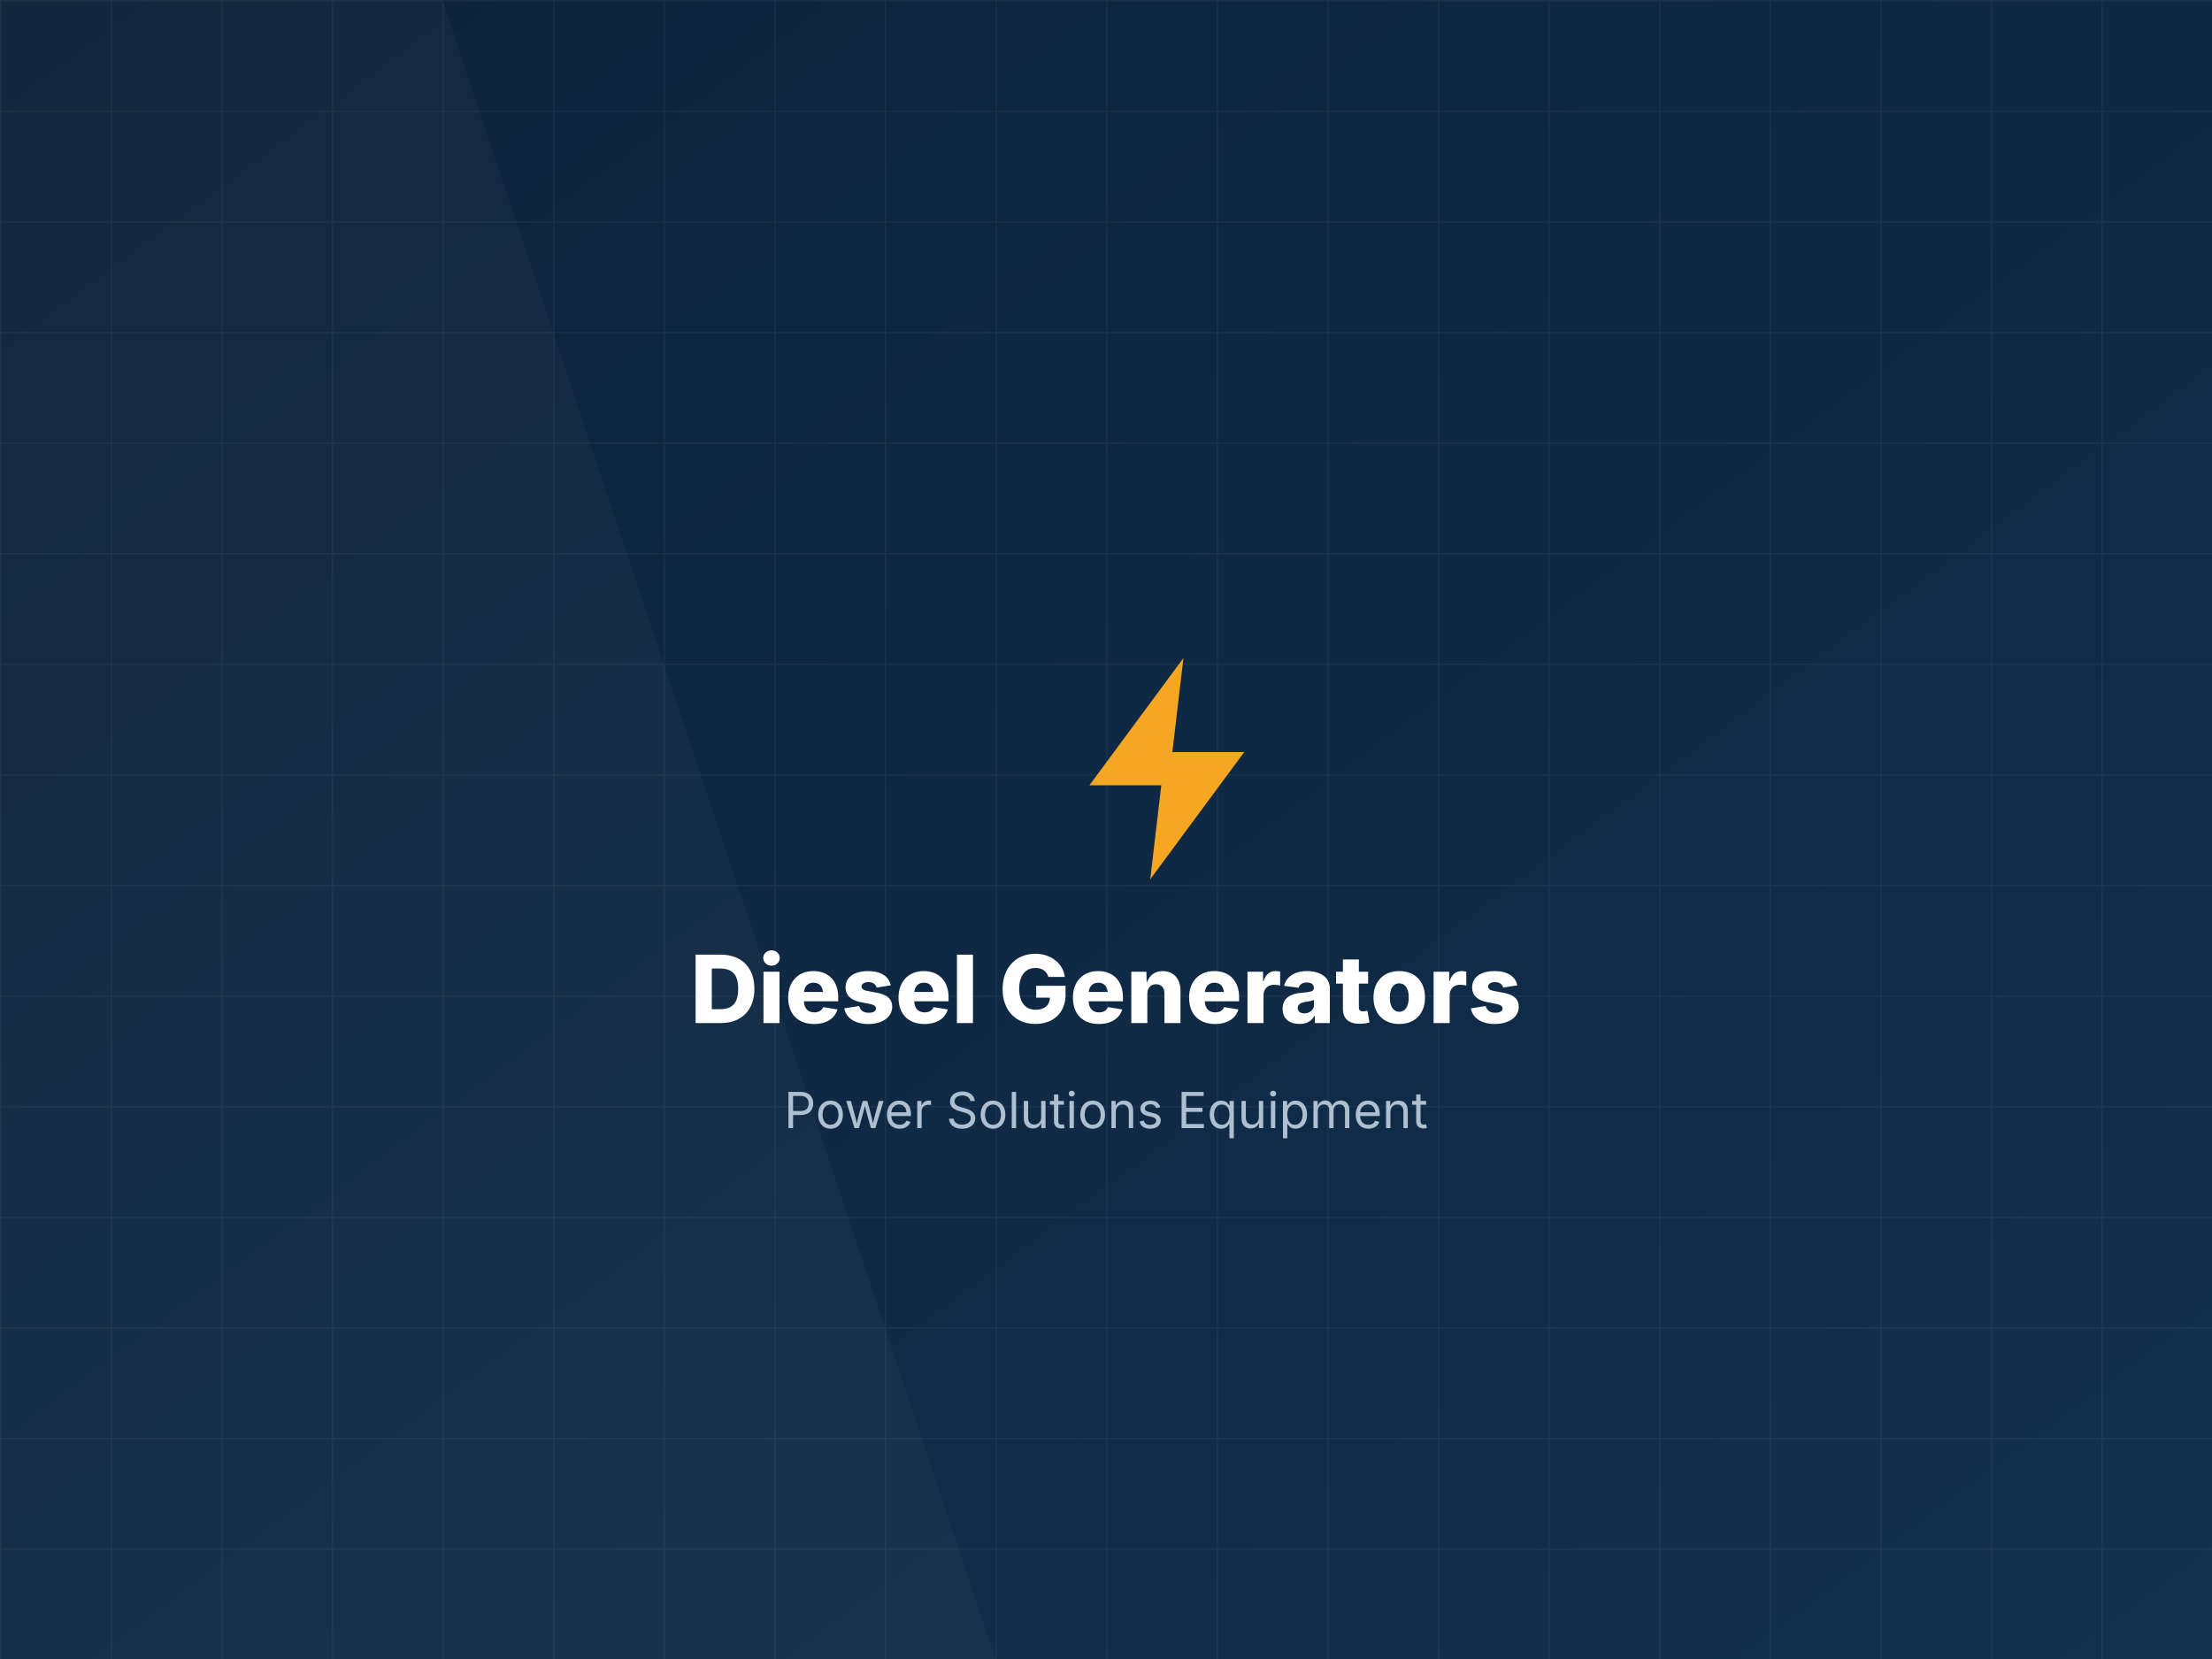
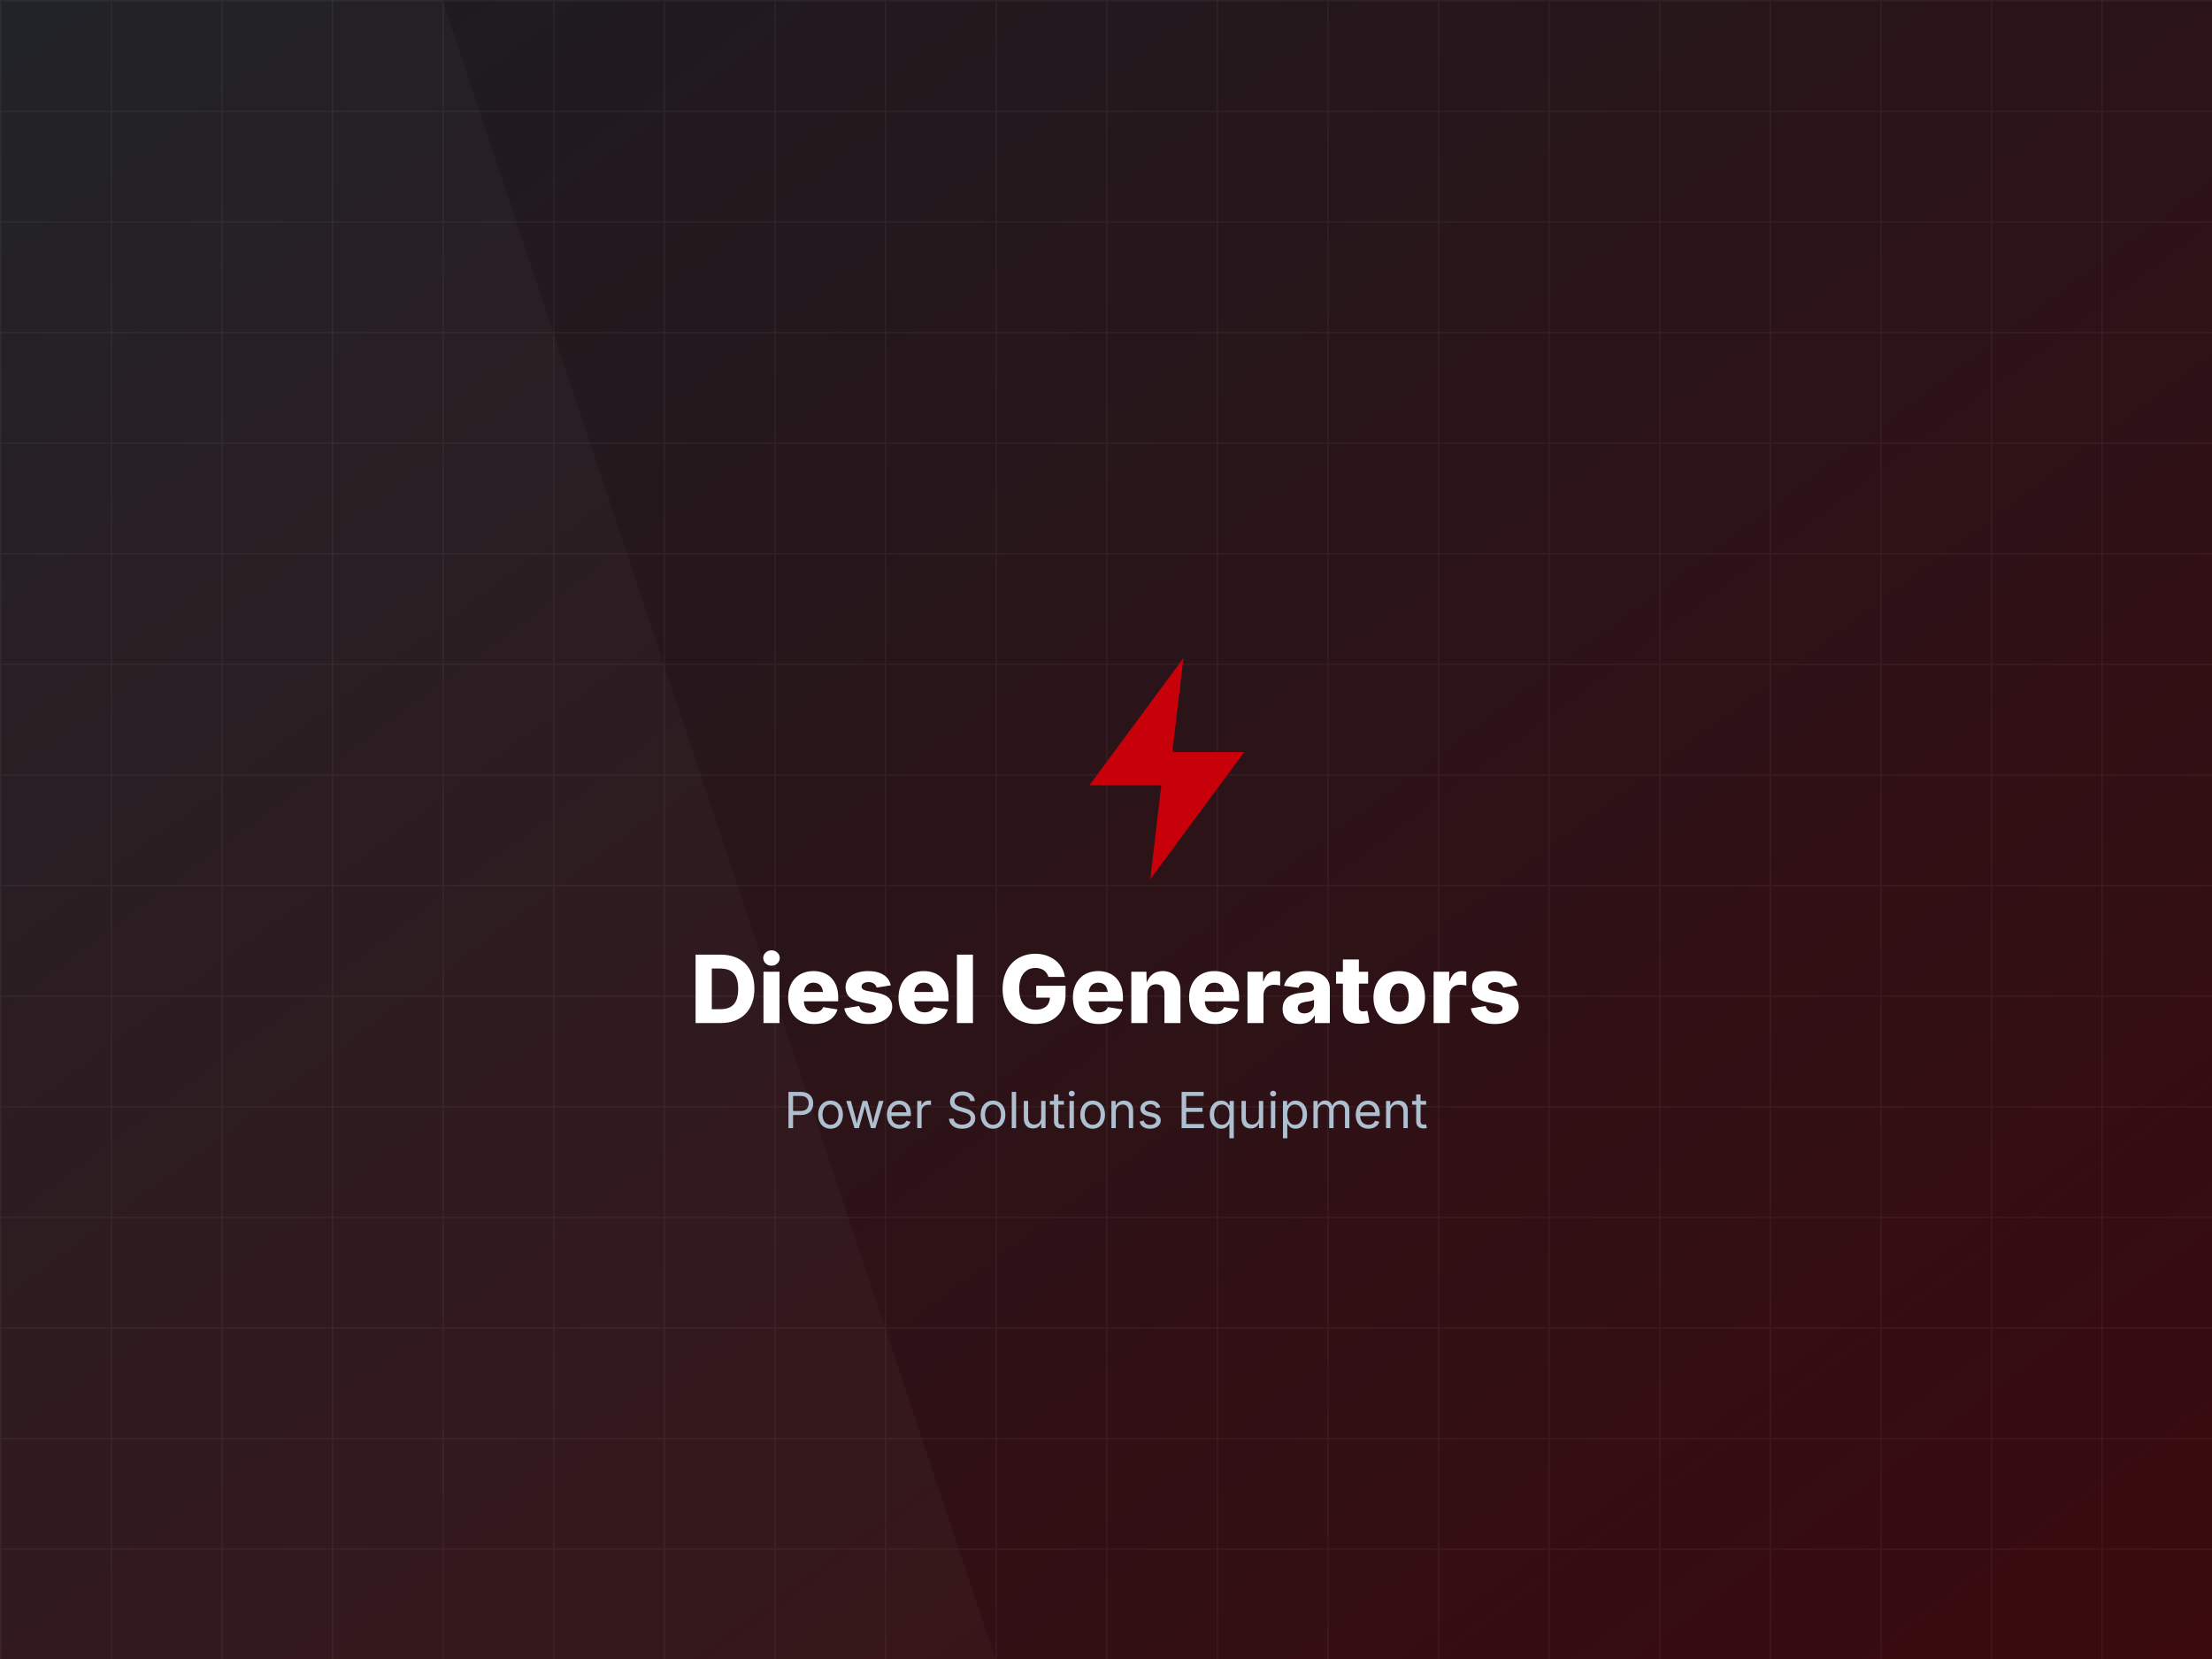
<svg xmlns="http://www.w3.org/2000/svg" width="800" height="600" viewBox="0 0 800 600" role="img" aria-label="Diesel Generators">
  <defs>
    <linearGradient id="ggenerators" x1="0" y1="0" x2="1" y2="1">
-       <stop offset="0" stop-color="#0b2239" />
-       <stop offset="1" stop-color="#13304f" />
+       <stop offset="0" stop-color="#1b1d22" />
+       <stop offset="1" stop-color="#3a0a0e" />
    </linearGradient>
    <pattern id="pgenerators" width="40" height="40" patternUnits="userSpaceOnUse">
      <path d="M40 0H0V40" fill="none" stroke="#ffffff" stroke-opacity="0.05" stroke-width="1" />
    </pattern>
  </defs>
  <rect width="800" height="600" fill="url(#ggenerators)" />
  <rect width="800" height="600" fill="url(#pgenerators)" />
  <polygon points="0,600 360,600 160,0 0,0" fill="#ffffff" fill-opacity="0.03" />
  <g transform="translate(376, 230) scale(4)">
-     <path d="M13 2L4.5 13.5H11l-1 8.5 8.5-11.5H12l1-8.5z" fill="#f5a623" />
+     <path d="M13 2L4.5 13.5H11l-1 8.5 8.5-11.5H12l1-8.5z" fill="#c8000a" />
  </g>
  <text x="400" y="370" fill="#ffffff" font-family="Inter, Arial, sans-serif" font-size="34" font-weight="800" text-anchor="middle">Diesel Generators</text>
  <text x="400" y="408" fill="#aebfd0" font-family="Inter, Arial, sans-serif" font-size="18" text-anchor="middle">Power Solutions Equipment</text>
</svg>
